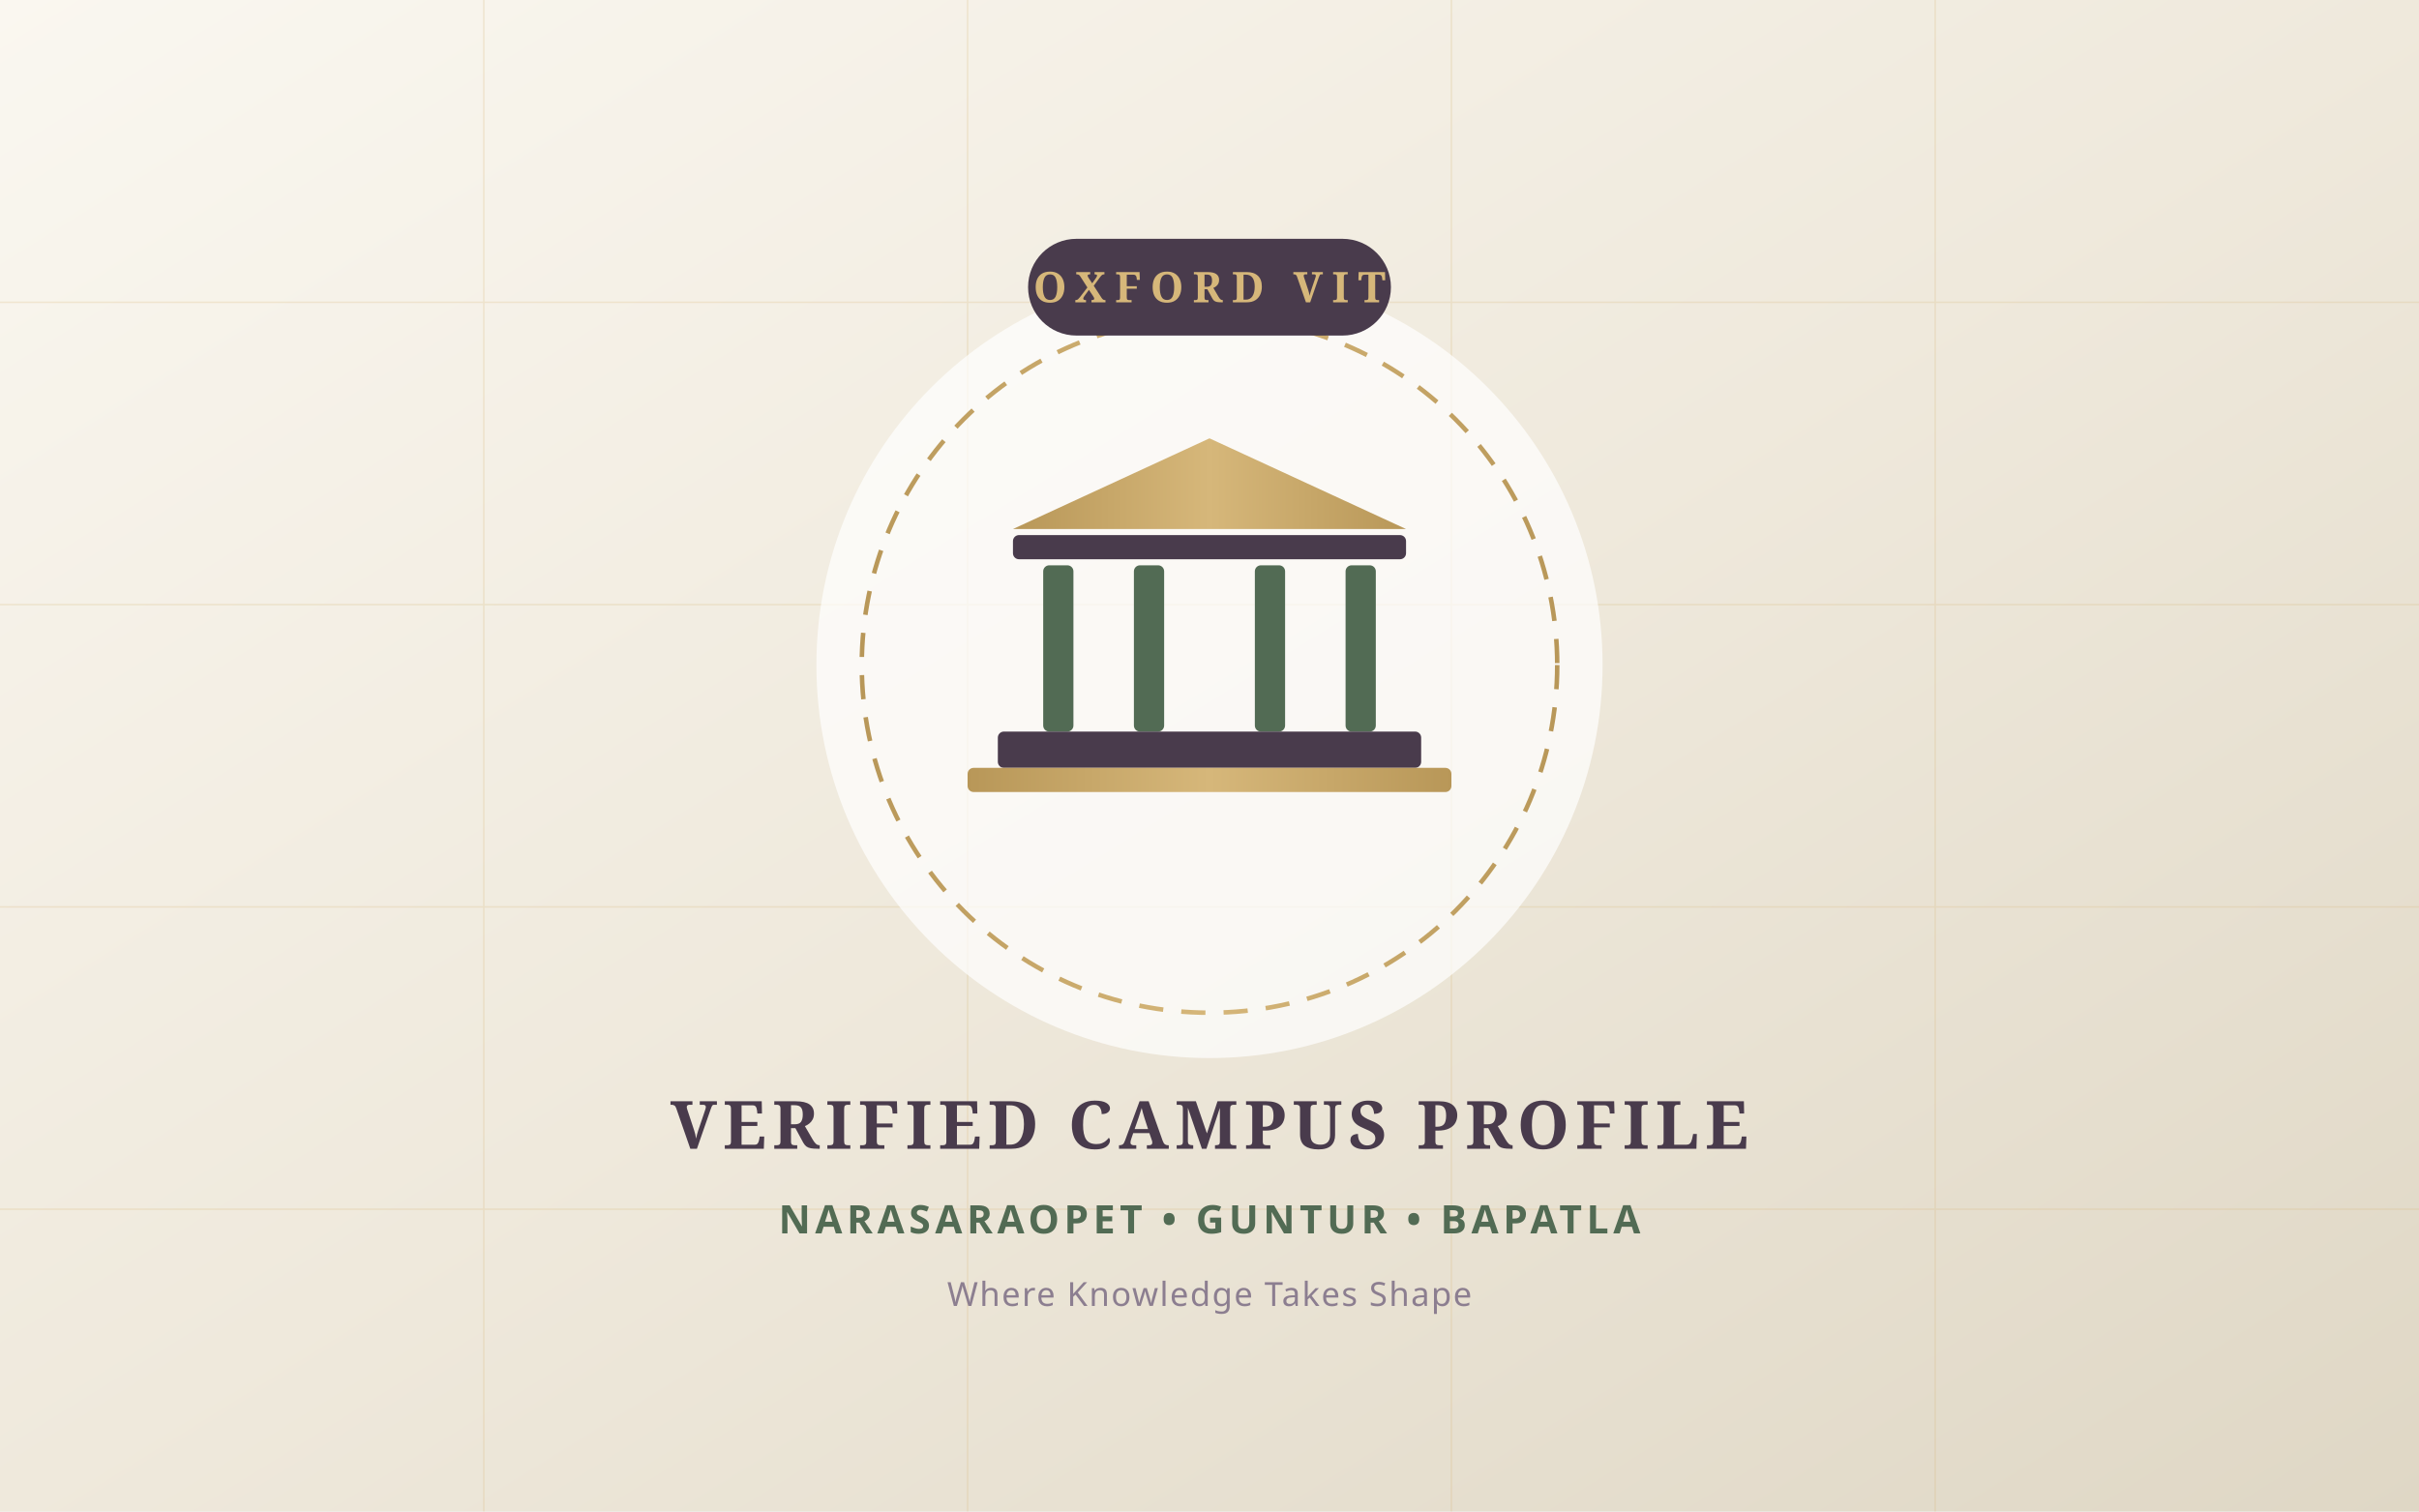
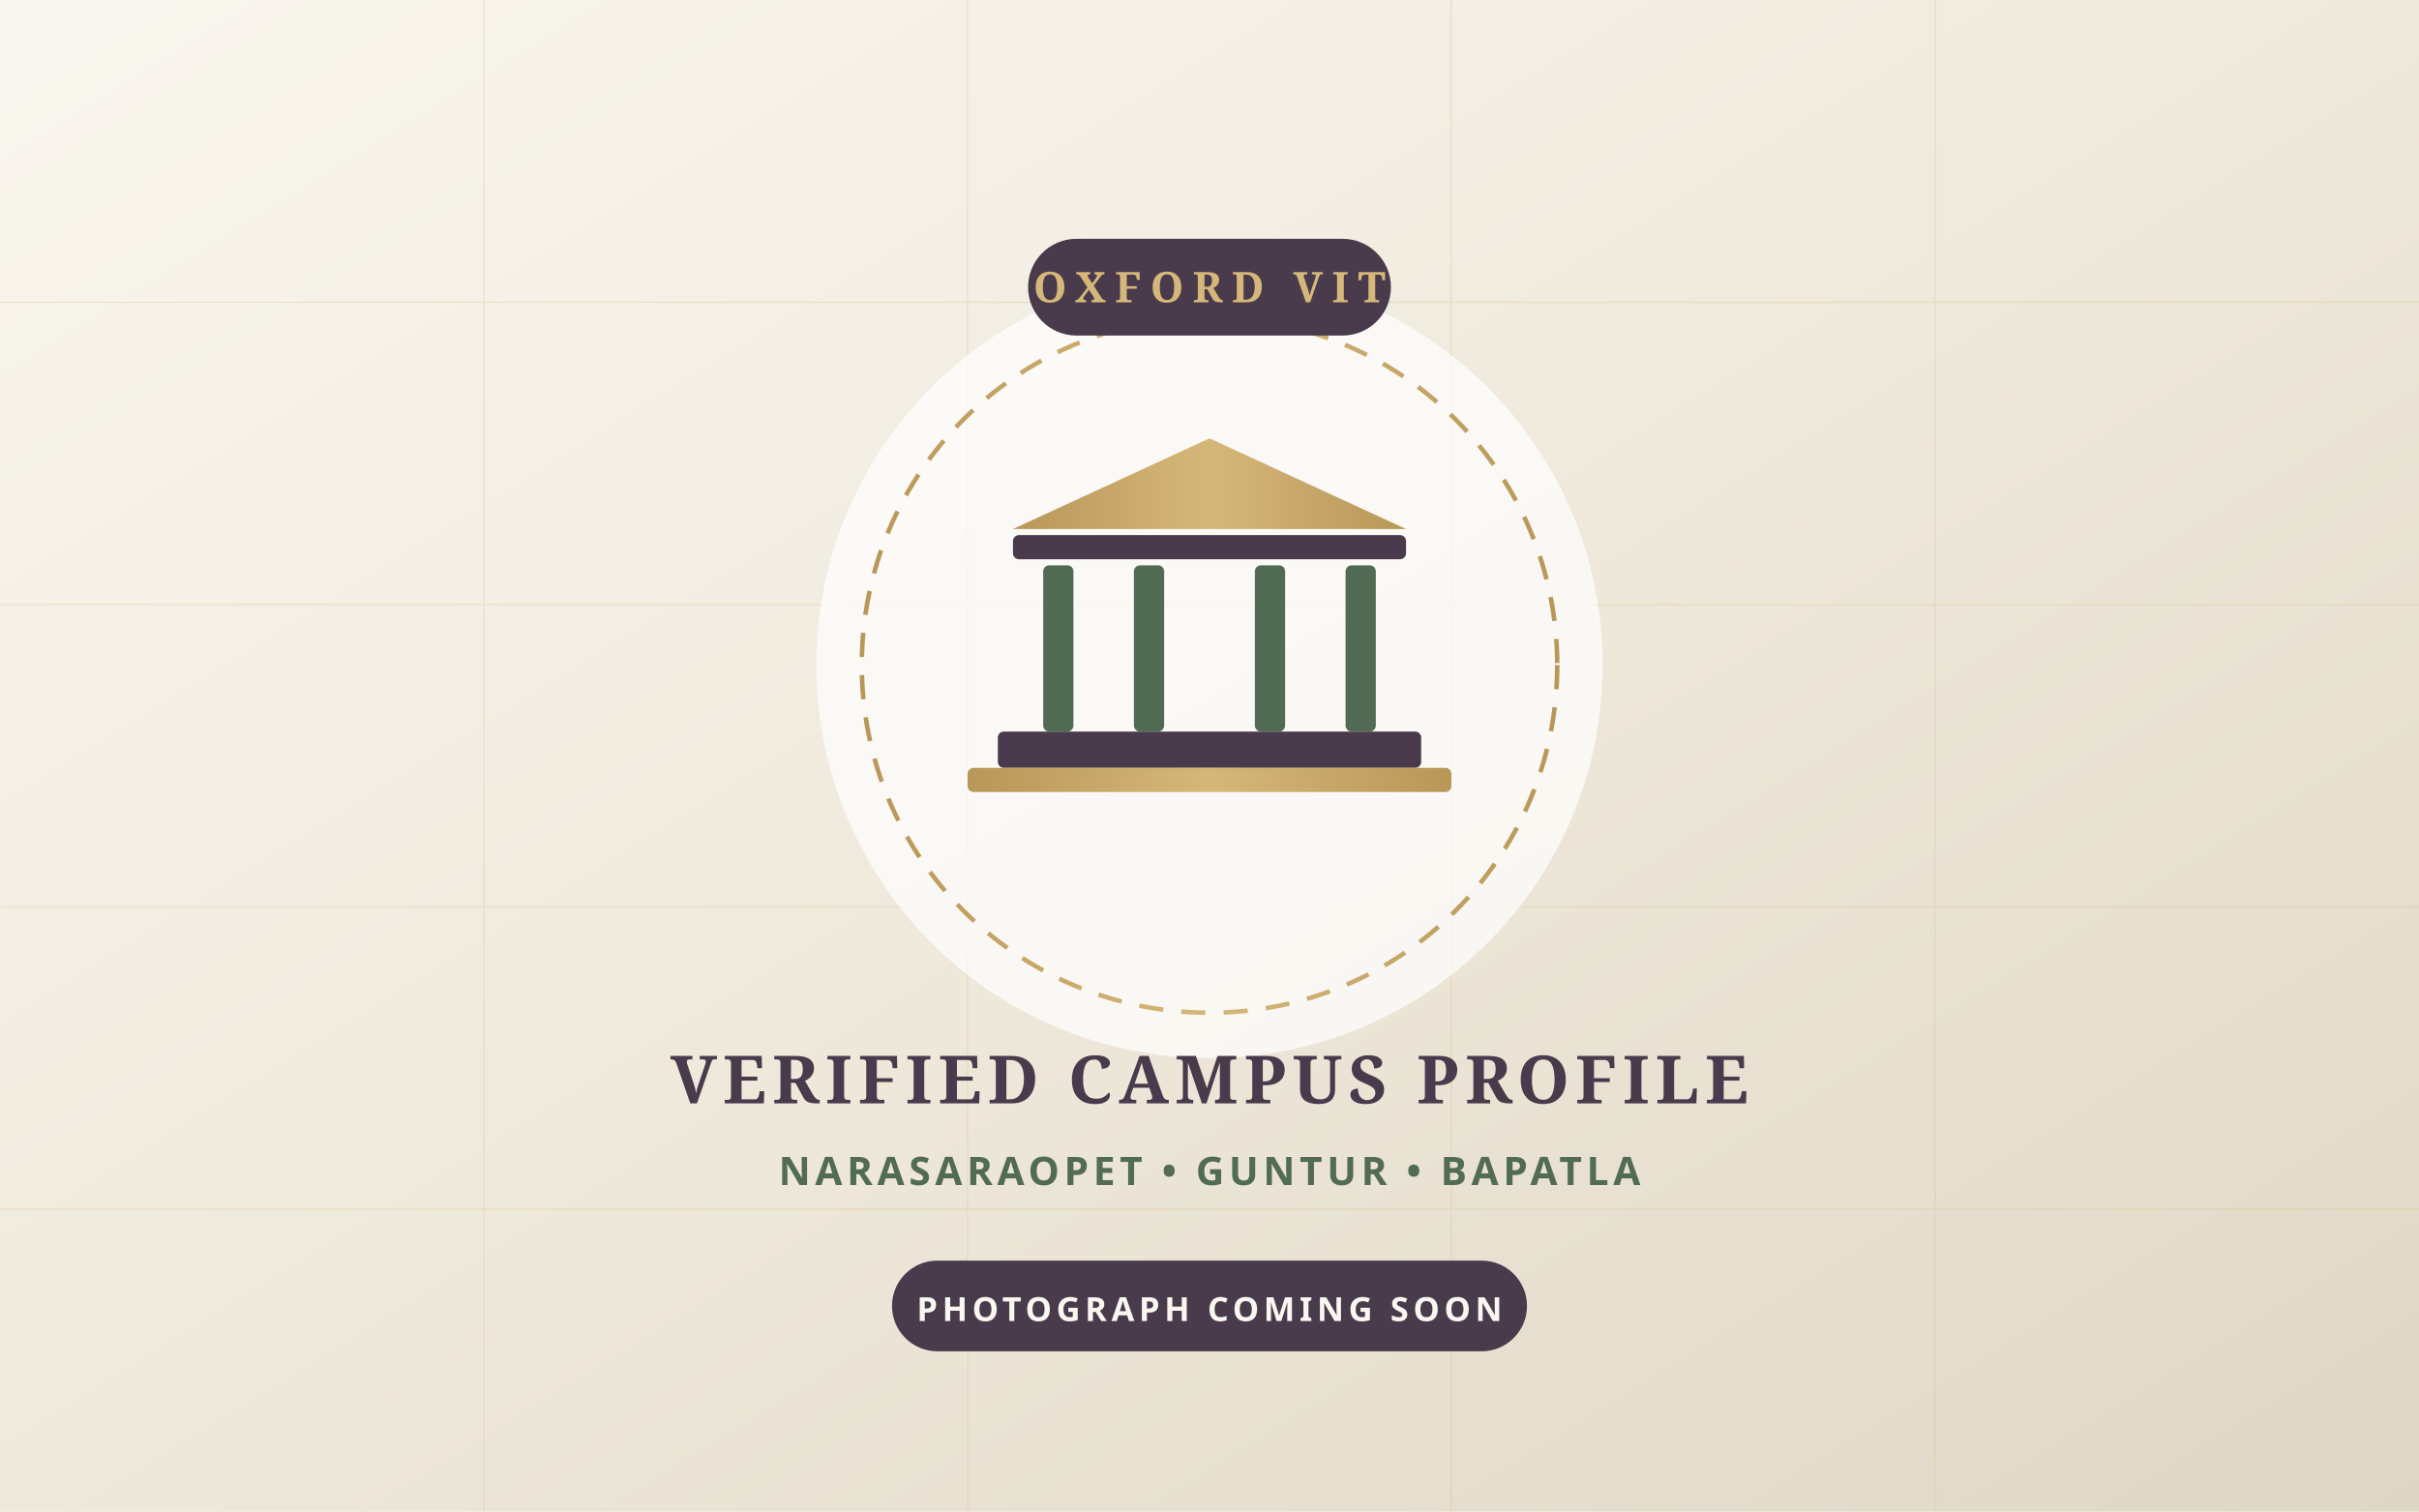
<svg xmlns="http://www.w3.org/2000/svg" viewBox="0 0 800 500" width="100%" height="100%">
  <defs>
    <linearGradient id="phBg" x1="0%" y1="0%" x2="100%" y2="100%">
      <stop offset="0%" stop-color="#FAF7F0" />
      <stop offset="50%" stop-color="#EFE9DC" />
      <stop offset="100%" stop-color="#DFD7C5" />
    </linearGradient>
    <linearGradient id="phGold" x1="0%" y1="0%" x2="100%" y2="0%">
      <stop offset="0%" stop-color="#B89758" />
      <stop offset="50%" stop-color="#D6B77A" />
      <stop offset="100%" stop-color="#B89758" />
    </linearGradient>
  </defs>
  <rect width="800" height="500" fill="url(#phBg)" />
  <g stroke="#D6B77A" stroke-width="0.5" opacity="0.25">
    <line x1="0" y1="100" x2="800" y2="100" />
    <line x1="0" y1="200" x2="800" y2="200" />
    <line x1="0" y1="300" x2="800" y2="300" />
    <line x1="0" y1="400" x2="800" y2="400" />
    <line x1="160" y1="0" x2="160" y2="500" />
    <line x1="320" y1="0" x2="320" y2="500" />
    <line x1="480" y1="0" x2="480" y2="500" />
    <line x1="640" y1="0" x2="640" y2="500" />
  </g>
  <circle cx="400" cy="220" r="130" fill="#FFFFFF" opacity="0.7" />
  <circle cx="400" cy="220" r="115" fill="none" stroke="url(#phGold)" stroke-width="1.5" stroke-dasharray="8 6" />
  <g transform="translate(400, 215)" fill="#493B4C">
    <polygon points="-65,-40 0,-70 65,-40" fill="url(#phGold)" />
    <rect x="-65" y="-38" width="130" height="8" rx="2" fill="#493B4C" />
    <rect x="-55" y="-28" width="10" height="55" rx="2" fill="#526B54" />
    <rect x="-25" y="-28" width="10" height="55" rx="2" fill="#526B54" />
    <rect x="15" y="-28" width="10" height="55" rx="2" fill="#526B54" />
    <rect x="45" y="-28" width="10" height="55" rx="2" fill="#526B54" />
    <rect x="-70" y="27" width="140" height="12" rx="2" fill="#493B4C" />
    <rect x="-80" y="39" width="160" height="8" rx="2" fill="url(#phGold)" />
  </g>
  <g transform="translate(400, 95)">
    <rect x="-60" y="-16" width="120" height="32" rx="16" fill="#493B4C" />
    <text x="0" y="5" font-family="'Cinzel', 'Playfair Display', serif" font-size="14" font-weight="700" fill="#D6B77A" text-anchor="middle" letter-spacing="3">OXFORD VIT</text>
  </g>
-   <text x="400" y="380" font-family="'Cinzel', 'Playfair Display', serif" font-size="22" font-weight="700" fill="#493B4C" text-anchor="middle" letter-spacing="2">VERIFIED CAMPUS PROFILE</text>
-   <text x="400" y="408" font-family="'Space Grotesk', sans-serif" font-size="13" font-weight="600" fill="#526B54" text-anchor="middle" letter-spacing="1.5">NARASARAOPET • GUNTUR • BAPATLA</text>
-   <text x="400" y="432" font-family="'Space Grotesk', sans-serif" font-size="11" font-weight="500" fill="#8C7E90" text-anchor="middle" letter-spacing="0.5">Where Knowledge Takes Shape</text>
+   <text x="400" y="365" font-family="'Cinzel', 'Playfair Display', serif" font-size="22" font-weight="700" fill="#493B4C" text-anchor="middle" letter-spacing="2">VERIFIED CAMPUS PROFILE</text>
+   <text x="400" y="392" font-family="'Space Grotesk', sans-serif" font-size="13" font-weight="600" fill="#526B54" text-anchor="middle" letter-spacing="1.5">NARASARAOPET • GUNTUR • BAPATLA</text>
+   <g transform="translate(400, 432)">
+     <rect x="-105" y="-15" width="210" height="30" rx="15" fill="#493B4C" />
+     <text x="0" y="5" font-family="'Space Grotesk', sans-serif" font-size="11" font-weight="700" fill="#FAF7F0" text-anchor="middle" letter-spacing="1.5">PHOTOGRAPH COMING SOON</text>
+   </g>
</svg>
